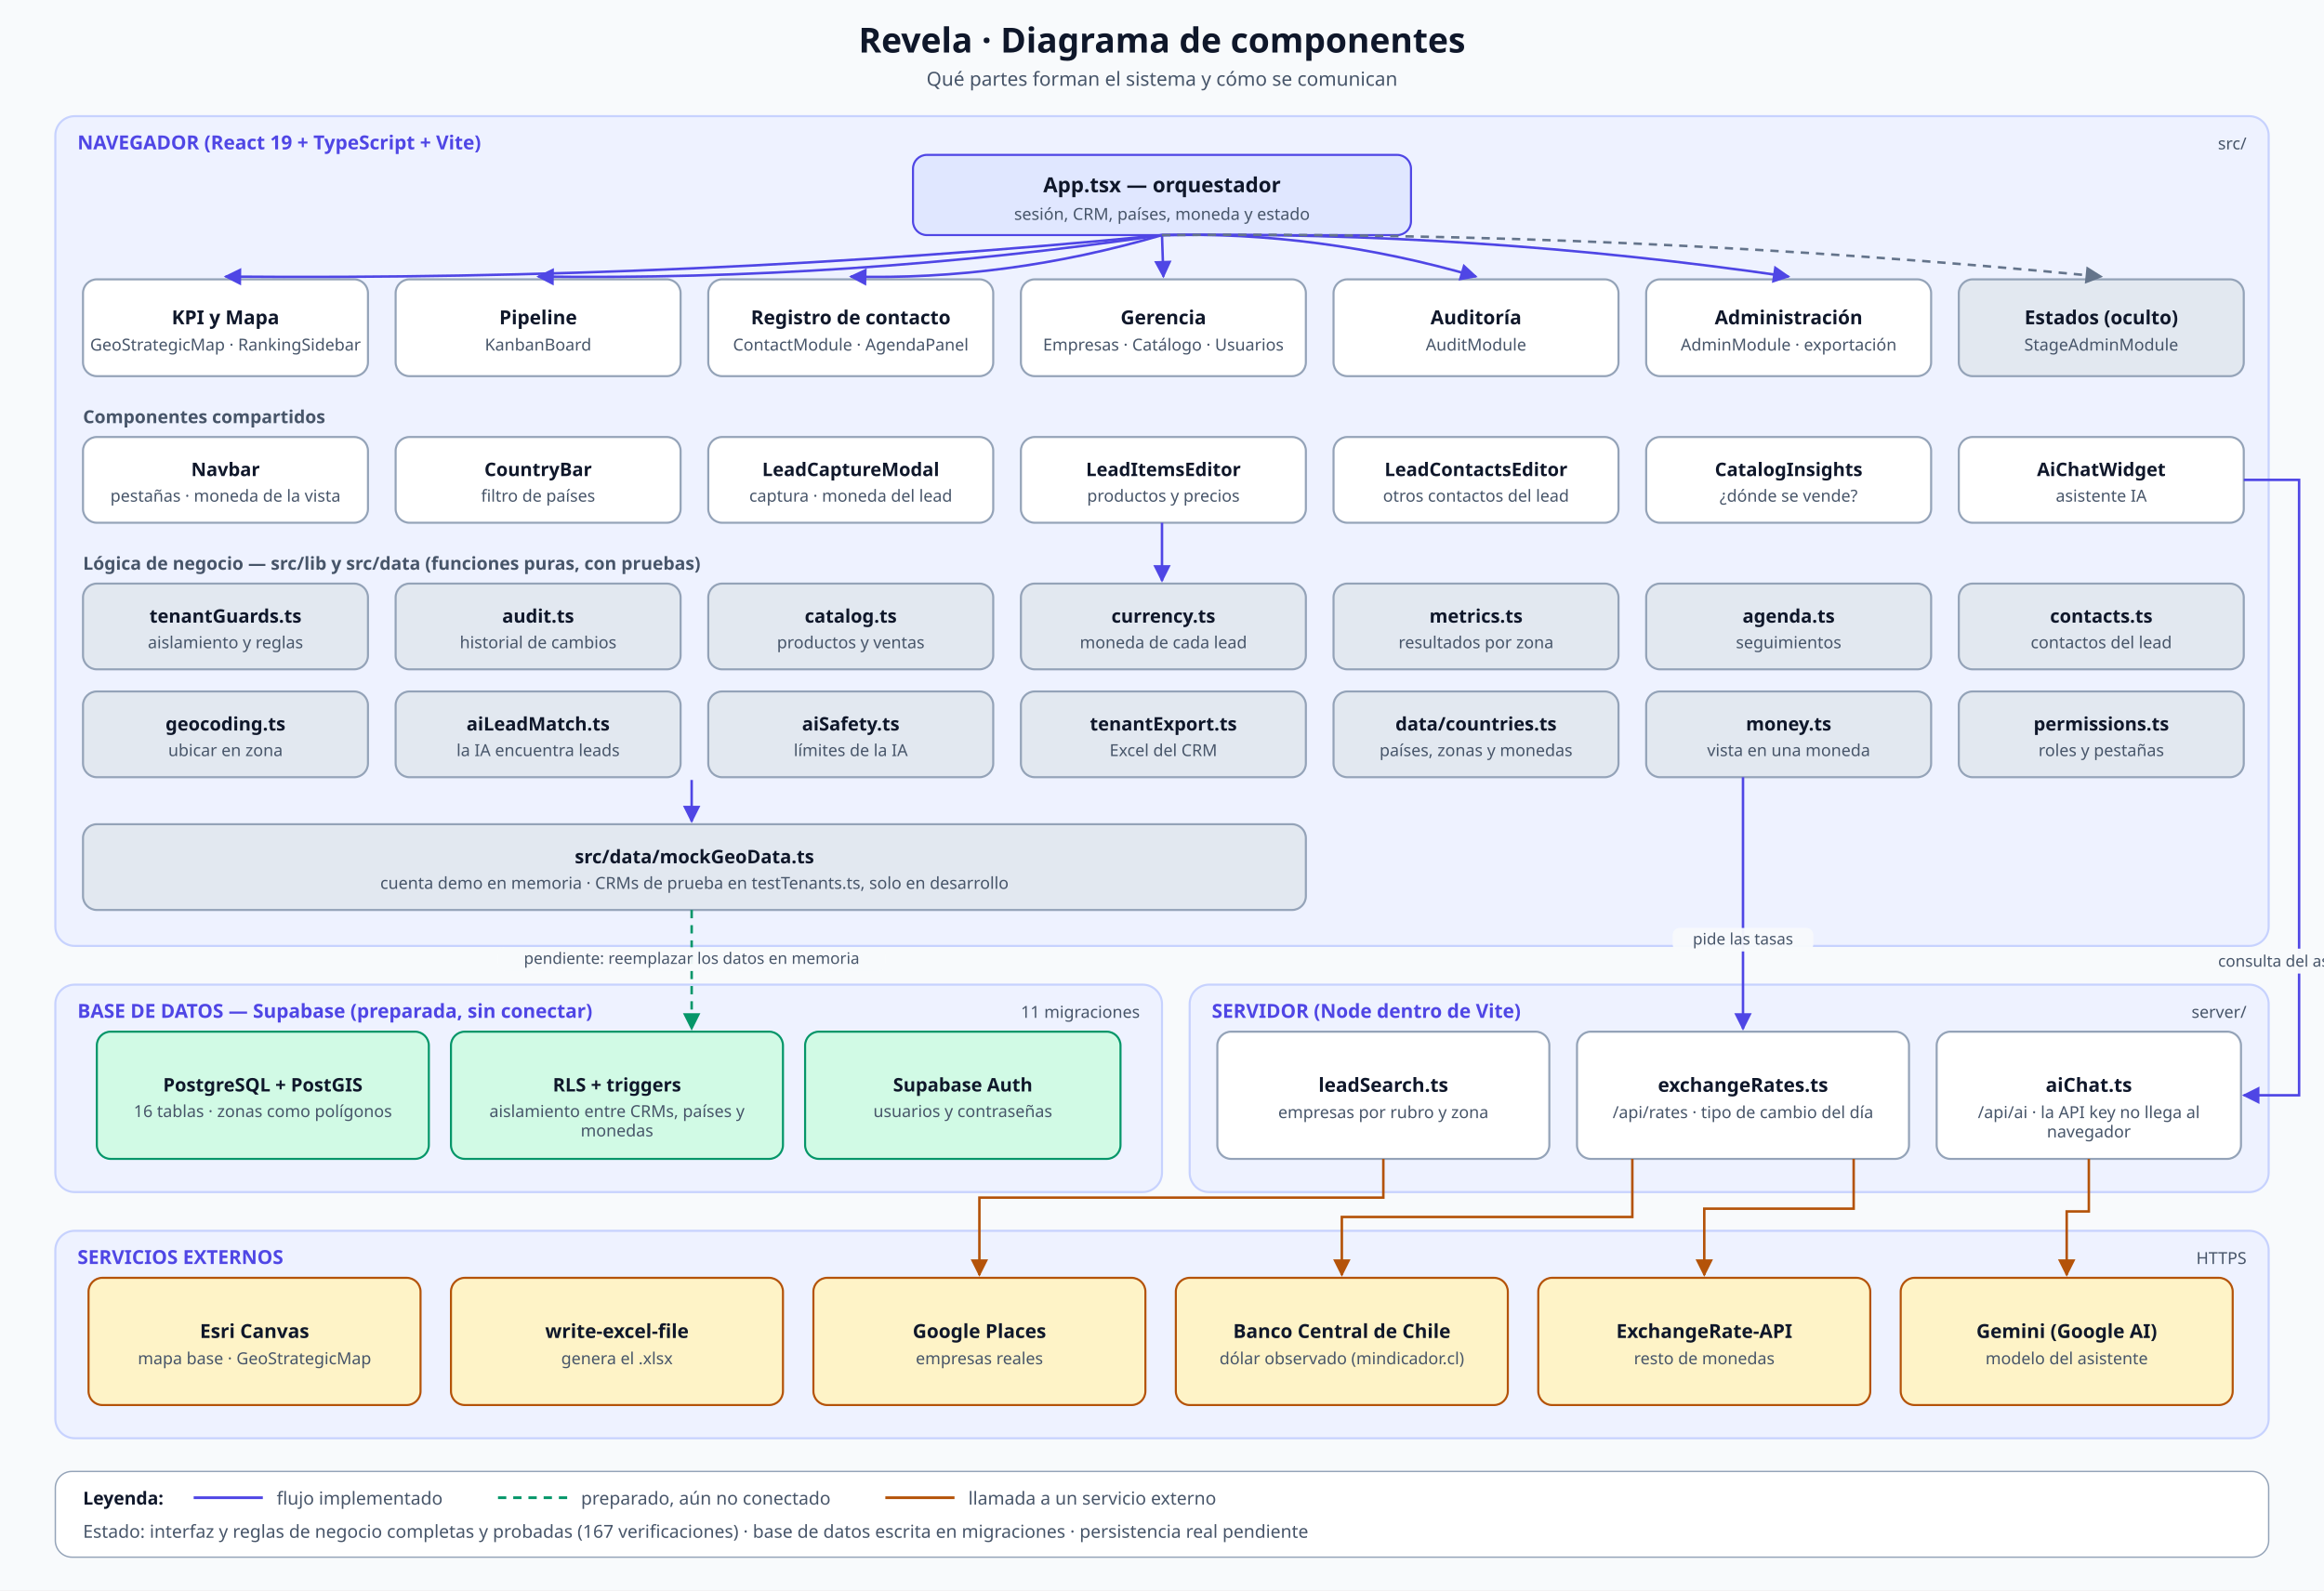
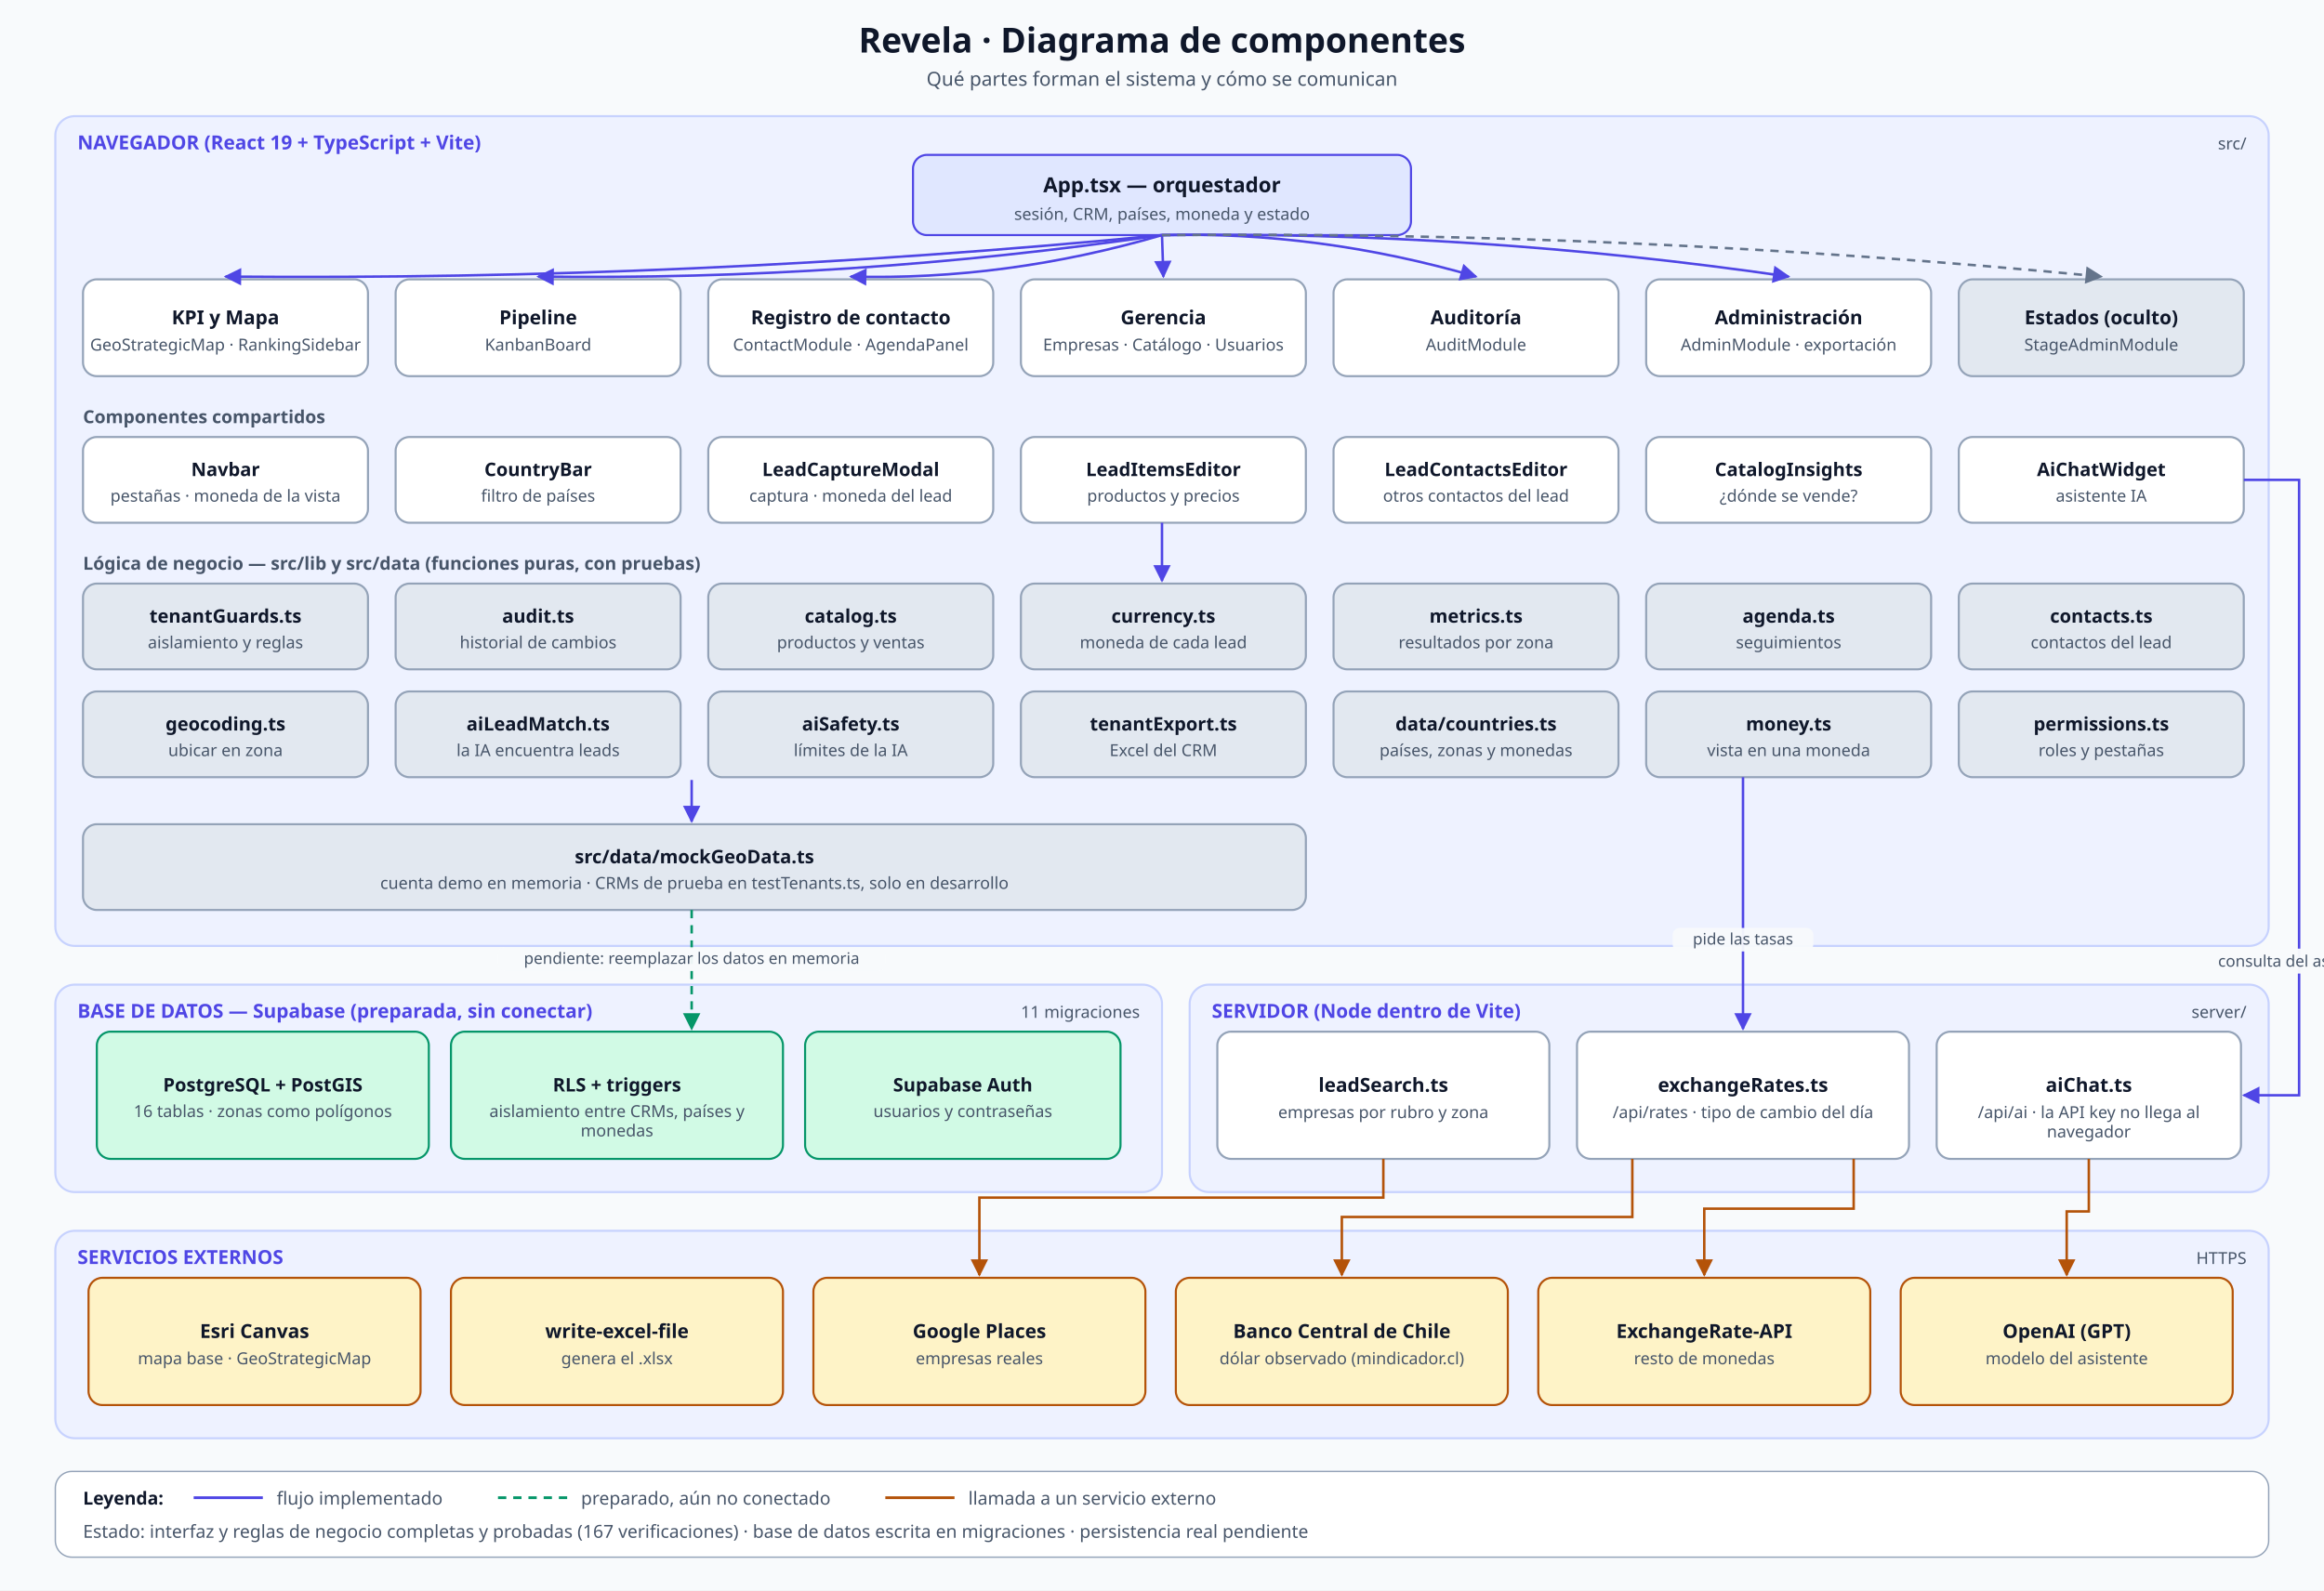
<svg xmlns="http://www.w3.org/2000/svg" width="1680" height="1150" viewBox="0 0 1680 1150">
  <defs>
    <marker id="punta-64748B" viewBox="0 0 10 10" refX="9" refY="5" markerWidth="7" markerHeight="7" orient="auto-start-reverse">
      <path d="M 0 0 L 10 5 L 0 10 z" fill="#64748B" />
    </marker>
    <marker id="punta-4F46E5" viewBox="0 0 10 10" refX="9" refY="5" markerWidth="7" markerHeight="7" orient="auto-start-reverse">
      <path d="M 0 0 L 10 5 L 0 10 z" fill="#4F46E5" />
    </marker>
    <marker id="punta-059669" viewBox="0 0 10 10" refX="9" refY="5" markerWidth="7" markerHeight="7" orient="auto-start-reverse">
      <path d="M 0 0 L 10 5 L 0 10 z" fill="#059669" />
    </marker>
    <marker id="punta-DC2626" viewBox="0 0 10 10" refX="9" refY="5" markerWidth="7" markerHeight="7" orient="auto-start-reverse">
      <path d="M 0 0 L 10 5 L 0 10 z" fill="#DC2626" />
    </marker>
    <marker id="punta-B45309" viewBox="0 0 10 10" refX="9" refY="5" markerWidth="7" markerHeight="7" orient="auto-start-reverse">
      <path d="M 0 0 L 10 5 L 0 10 z" fill="#B45309" />
    </marker>
  </defs>
  <rect width="1680" height="1150" fill="#F8FAFC" />
  <text x="840" y="38" font-size="25" font-weight="700" fill="#0F172A" text-anchor="middle" font-family="'Segoe UI', system-ui, sans-serif">Revela · Diagrama de componentes</text>
  <text x="840" y="62" font-size="14" font-weight="400" fill="#475569" text-anchor="middle" font-family="'Segoe UI', system-ui, sans-serif">Qué partes forman el sistema y cómo se comunican</text>
  <rect x="40" y="84" width="1600" height="600" rx="14" fill="#EEF2FF" stroke="#C7D2FE" stroke-width="1.5" />
  <text x="56" y="108" font-size="14" font-weight="700" fill="#4F46E5" text-anchor="start" font-family="'Segoe UI', system-ui, sans-serif">NAVEGADOR (React 19 + TypeScript + Vite)</text>
  <text x="1624" y="108" font-size="12" font-weight="400" fill="#475569" text-anchor="end" font-family="'Segoe UI', system-ui, sans-serif">src/</text>
  <rect x="660" y="112" width="360" height="58" rx="10" fill="#E0E7FF" stroke="#4F46E5" stroke-width="1.5" />
  <text x="840" y="139" font-size="15" font-weight="600" fill="#0F172A" text-anchor="middle" font-family="'Segoe UI', system-ui, sans-serif">App.tsx — orquestador</text>
  <text x="840" y="159" font-size="12" font-weight="400" fill="#475569" text-anchor="middle" font-family="'Segoe UI', system-ui, sans-serif">sesión, CRM, países, moneda y estado</text>
  <rect x="60" y="202" width="206" height="70" rx="10" fill="#FFFFFF" stroke="#94A3B8" stroke-width="1.5" />
  <text x="163" y="234.5" font-size="14" font-weight="600" fill="#0F172A" text-anchor="middle" font-family="'Segoe UI', system-ui, sans-serif">KPI y Mapa</text>
  <text x="163" y="253.5" font-size="12" font-weight="400" fill="#475569" text-anchor="middle" font-family="'Segoe UI', system-ui, sans-serif">GeoStrategicMap · RankingSidebar</text>
  <path d="M 840 170 Q 501.5 203 163 200" fill="none" stroke="#4F46E5" stroke-width="1.8" marker-end="url(#punta-4F46E5)" />
  <rect x="286" y="202" width="206" height="70" rx="10" fill="#FFFFFF" stroke="#94A3B8" stroke-width="1.5" />
  <text x="389" y="234.5" font-size="14" font-weight="600" fill="#0F172A" text-anchor="middle" font-family="'Segoe UI', system-ui, sans-serif">Pipeline</text>
  <text x="389" y="253.5" font-size="12" font-weight="400" fill="#475569" text-anchor="middle" font-family="'Segoe UI', system-ui, sans-serif">KanbanBoard</text>
  <path d="M 840 170 Q 614.5 203 389 200" fill="none" stroke="#4F46E5" stroke-width="1.8" marker-end="url(#punta-4F46E5)" />
  <rect x="512" y="202" width="206" height="70" rx="10" fill="#FFFFFF" stroke="#94A3B8" stroke-width="1.5" />
  <text x="615" y="234.5" font-size="14" font-weight="600" fill="#0F172A" text-anchor="middle" font-family="'Segoe UI', system-ui, sans-serif">Registro de contacto</text>
  <text x="615" y="253.5" font-size="12" font-weight="400" fill="#475569" text-anchor="middle" font-family="'Segoe UI', system-ui, sans-serif">ContactModule · AgendaPanel</text>
  <path d="M 840 170 Q 727.5 203 615 200" fill="none" stroke="#4F46E5" stroke-width="1.8" marker-end="url(#punta-4F46E5)" />
  <rect x="738" y="202" width="206" height="70" rx="10" fill="#FFFFFF" stroke="#94A3B8" stroke-width="1.5" />
  <text x="841" y="234.5" font-size="14" font-weight="600" fill="#0F172A" text-anchor="middle" font-family="'Segoe UI', system-ui, sans-serif">Gerencia</text>
  <text x="841" y="253.5" font-size="12" font-weight="400" fill="#475569" text-anchor="middle" font-family="'Segoe UI', system-ui, sans-serif">Empresas · Catálogo · Usuarios</text>
  <path d="M 840 170 L 841 200" fill="none" stroke="#4F46E5" stroke-width="1.8" marker-end="url(#punta-4F46E5)" />
  <rect x="964" y="202" width="206" height="70" rx="10" fill="#FFFFFF" stroke="#94A3B8" stroke-width="1.5" />
  <text x="1067" y="234.5" font-size="14" font-weight="600" fill="#0F172A" text-anchor="middle" font-family="'Segoe UI', system-ui, sans-serif">Auditoría</text>
  <text x="1067" y="253.5" font-size="12" font-weight="400" fill="#475569" text-anchor="middle" font-family="'Segoe UI', system-ui, sans-serif">AuditModule</text>
  <path d="M 840 170 Q 953.5 167 1067 200" fill="none" stroke="#4F46E5" stroke-width="1.8" marker-end="url(#punta-4F46E5)" />
  <rect x="1190" y="202" width="206" height="70" rx="10" fill="#FFFFFF" stroke="#94A3B8" stroke-width="1.5" />
  <text x="1293" y="234.5" font-size="14" font-weight="600" fill="#0F172A" text-anchor="middle" font-family="'Segoe UI', system-ui, sans-serif">Administración</text>
  <text x="1293" y="253.5" font-size="12" font-weight="400" fill="#475569" text-anchor="middle" font-family="'Segoe UI', system-ui, sans-serif">AdminModule · exportación</text>
  <path d="M 840 170 Q 1066.5 167 1293 200" fill="none" stroke="#4F46E5" stroke-width="1.8" marker-end="url(#punta-4F46E5)" />
  <rect x="1416" y="202" width="206" height="70" rx="10" fill="#E2E8F0" stroke="#94A3B8" stroke-width="1.5" />
  <text x="1519" y="234.5" font-size="14" font-weight="600" fill="#0F172A" text-anchor="middle" font-family="'Segoe UI', system-ui, sans-serif">Estados (oculto)</text>
  <text x="1519" y="253.5" font-size="12" font-weight="400" fill="#475569" text-anchor="middle" font-family="'Segoe UI', system-ui, sans-serif">StageAdminModule</text>
  <path d="M 840 170 Q 1179.5 167 1519 200" fill="none" stroke="#64748B" stroke-width="1.8" stroke-dasharray="6 5" marker-end="url(#punta-64748B)" />
  <text x="60" y="306" font-size="13" font-weight="700" fill="#475569" text-anchor="start" font-family="'Segoe UI', system-ui, sans-serif">Componentes compartidos</text>
  <rect x="60" y="316" width="206" height="62" rx="10" fill="#FFFFFF" stroke="#94A3B8" stroke-width="1.5" />
  <text x="163" y="344.25" font-size="13.5" font-weight="600" fill="#0F172A" text-anchor="middle" font-family="'Segoe UI', system-ui, sans-serif">Navbar</text>
  <text x="163" y="362.75" font-size="12" font-weight="400" fill="#475569" text-anchor="middle" font-family="'Segoe UI', system-ui, sans-serif">pestañas · moneda de la vista</text>
  <rect x="286" y="316" width="206" height="62" rx="10" fill="#FFFFFF" stroke="#94A3B8" stroke-width="1.5" />
  <text x="389" y="344.25" font-size="13.5" font-weight="600" fill="#0F172A" text-anchor="middle" font-family="'Segoe UI', system-ui, sans-serif">CountryBar</text>
  <text x="389" y="362.75" font-size="12" font-weight="400" fill="#475569" text-anchor="middle" font-family="'Segoe UI', system-ui, sans-serif">filtro de países</text>
  <rect x="512" y="316" width="206" height="62" rx="10" fill="#FFFFFF" stroke="#94A3B8" stroke-width="1.5" />
  <text x="615" y="344.25" font-size="13.5" font-weight="600" fill="#0F172A" text-anchor="middle" font-family="'Segoe UI', system-ui, sans-serif">LeadCaptureModal</text>
  <text x="615" y="362.75" font-size="12" font-weight="400" fill="#475569" text-anchor="middle" font-family="'Segoe UI', system-ui, sans-serif">captura · moneda del lead</text>
  <rect x="738" y="316" width="206" height="62" rx="10" fill="#FFFFFF" stroke="#94A3B8" stroke-width="1.5" />
  <text x="841" y="344.25" font-size="13.5" font-weight="600" fill="#0F172A" text-anchor="middle" font-family="'Segoe UI', system-ui, sans-serif">LeadItemsEditor</text>
  <text x="841" y="362.75" font-size="12" font-weight="400" fill="#475569" text-anchor="middle" font-family="'Segoe UI', system-ui, sans-serif">productos y precios</text>
  <rect x="964" y="316" width="206" height="62" rx="10" fill="#FFFFFF" stroke="#94A3B8" stroke-width="1.5" />
  <text x="1067" y="344.25" font-size="13.5" font-weight="600" fill="#0F172A" text-anchor="middle" font-family="'Segoe UI', system-ui, sans-serif">LeadContactsEditor</text>
  <text x="1067" y="362.75" font-size="12" font-weight="400" fill="#475569" text-anchor="middle" font-family="'Segoe UI', system-ui, sans-serif">otros contactos del lead</text>
  <rect x="1190" y="316" width="206" height="62" rx="10" fill="#FFFFFF" stroke="#94A3B8" stroke-width="1.5" />
  <text x="1293" y="344.25" font-size="13.5" font-weight="600" fill="#0F172A" text-anchor="middle" font-family="'Segoe UI', system-ui, sans-serif">CatalogInsights</text>
  <text x="1293" y="362.75" font-size="12" font-weight="400" fill="#475569" text-anchor="middle" font-family="'Segoe UI', system-ui, sans-serif">¿dónde se vende?</text>
  <rect x="1416" y="316" width="206" height="62" rx="10" fill="#FFFFFF" stroke="#94A3B8" stroke-width="1.5" />
  <text x="1519" y="344.25" font-size="13.5" font-weight="600" fill="#0F172A" text-anchor="middle" font-family="'Segoe UI', system-ui, sans-serif">AiChatWidget</text>
  <text x="1519" y="362.75" font-size="12" font-weight="400" fill="#475569" text-anchor="middle" font-family="'Segoe UI', system-ui, sans-serif">asistente IA</text>
  <text x="60" y="412" font-size="13" font-weight="700" fill="#475569" text-anchor="start" font-family="'Segoe UI', system-ui, sans-serif">Lógica de negocio — src/lib y src/data (funciones puras, con pruebas)</text>
  <rect x="60" y="422" width="206" height="62" rx="10" fill="#E2E8F0" stroke="#94A3B8" stroke-width="1.5" />
  <text x="163" y="450.25" font-size="13.5" font-weight="600" fill="#0F172A" text-anchor="middle" font-family="'Segoe UI', system-ui, sans-serif">tenantGuards.ts</text>
  <text x="163" y="468.75" font-size="12" font-weight="400" fill="#475569" text-anchor="middle" font-family="'Segoe UI', system-ui, sans-serif">aislamiento y reglas</text>
  <rect x="286" y="422" width="206" height="62" rx="10" fill="#E2E8F0" stroke="#94A3B8" stroke-width="1.5" />
  <text x="389" y="450.25" font-size="13.5" font-weight="600" fill="#0F172A" text-anchor="middle" font-family="'Segoe UI', system-ui, sans-serif">audit.ts</text>
  <text x="389" y="468.75" font-size="12" font-weight="400" fill="#475569" text-anchor="middle" font-family="'Segoe UI', system-ui, sans-serif">historial de cambios</text>
  <rect x="512" y="422" width="206" height="62" rx="10" fill="#E2E8F0" stroke="#94A3B8" stroke-width="1.5" />
  <text x="615" y="450.25" font-size="13.5" font-weight="600" fill="#0F172A" text-anchor="middle" font-family="'Segoe UI', system-ui, sans-serif">catalog.ts</text>
  <text x="615" y="468.75" font-size="12" font-weight="400" fill="#475569" text-anchor="middle" font-family="'Segoe UI', system-ui, sans-serif">productos y ventas</text>
  <rect x="738" y="422" width="206" height="62" rx="10" fill="#E2E8F0" stroke="#94A3B8" stroke-width="1.5" />
  <text x="841" y="450.25" font-size="13.5" font-weight="600" fill="#0F172A" text-anchor="middle" font-family="'Segoe UI', system-ui, sans-serif">currency.ts</text>
  <text x="841" y="468.75" font-size="12" font-weight="400" fill="#475569" text-anchor="middle" font-family="'Segoe UI', system-ui, sans-serif">moneda de cada lead</text>
  <rect x="964" y="422" width="206" height="62" rx="10" fill="#E2E8F0" stroke="#94A3B8" stroke-width="1.5" />
  <text x="1067" y="450.25" font-size="13.5" font-weight="600" fill="#0F172A" text-anchor="middle" font-family="'Segoe UI', system-ui, sans-serif">metrics.ts</text>
  <text x="1067" y="468.75" font-size="12" font-weight="400" fill="#475569" text-anchor="middle" font-family="'Segoe UI', system-ui, sans-serif">resultados por zona</text>
  <rect x="1190" y="422" width="206" height="62" rx="10" fill="#E2E8F0" stroke="#94A3B8" stroke-width="1.5" />
  <text x="1293" y="450.25" font-size="13.5" font-weight="600" fill="#0F172A" text-anchor="middle" font-family="'Segoe UI', system-ui, sans-serif">agenda.ts</text>
  <text x="1293" y="468.75" font-size="12" font-weight="400" fill="#475569" text-anchor="middle" font-family="'Segoe UI', system-ui, sans-serif">seguimientos</text>
  <rect x="1416" y="422" width="206" height="62" rx="10" fill="#E2E8F0" stroke="#94A3B8" stroke-width="1.5" />
  <text x="1519" y="450.25" font-size="13.5" font-weight="600" fill="#0F172A" text-anchor="middle" font-family="'Segoe UI', system-ui, sans-serif">contacts.ts</text>
  <text x="1519" y="468.75" font-size="12" font-weight="400" fill="#475569" text-anchor="middle" font-family="'Segoe UI', system-ui, sans-serif">contactos del lead</text>
  <rect x="60" y="500" width="206" height="62" rx="10" fill="#E2E8F0" stroke="#94A3B8" stroke-width="1.5" />
  <text x="163" y="528.25" font-size="13.5" font-weight="600" fill="#0F172A" text-anchor="middle" font-family="'Segoe UI', system-ui, sans-serif">geocoding.ts</text>
  <text x="163" y="546.75" font-size="12" font-weight="400" fill="#475569" text-anchor="middle" font-family="'Segoe UI', system-ui, sans-serif">ubicar en zona</text>
  <rect x="286" y="500" width="206" height="62" rx="10" fill="#E2E8F0" stroke="#94A3B8" stroke-width="1.5" />
  <text x="389" y="528.25" font-size="13.5" font-weight="600" fill="#0F172A" text-anchor="middle" font-family="'Segoe UI', system-ui, sans-serif">aiLeadMatch.ts</text>
  <text x="389" y="546.75" font-size="12" font-weight="400" fill="#475569" text-anchor="middle" font-family="'Segoe UI', system-ui, sans-serif">la IA encuentra leads</text>
  <rect x="512" y="500" width="206" height="62" rx="10" fill="#E2E8F0" stroke="#94A3B8" stroke-width="1.5" />
  <text x="615" y="528.25" font-size="13.5" font-weight="600" fill="#0F172A" text-anchor="middle" font-family="'Segoe UI', system-ui, sans-serif">aiSafety.ts</text>
  <text x="615" y="546.75" font-size="12" font-weight="400" fill="#475569" text-anchor="middle" font-family="'Segoe UI', system-ui, sans-serif">límites de la IA</text>
  <rect x="738" y="500" width="206" height="62" rx="10" fill="#E2E8F0" stroke="#94A3B8" stroke-width="1.5" />
  <text x="841" y="528.25" font-size="13.5" font-weight="600" fill="#0F172A" text-anchor="middle" font-family="'Segoe UI', system-ui, sans-serif">tenantExport.ts</text>
  <text x="841" y="546.75" font-size="12" font-weight="400" fill="#475569" text-anchor="middle" font-family="'Segoe UI', system-ui, sans-serif">Excel del CRM</text>
  <rect x="964" y="500" width="206" height="62" rx="10" fill="#E2E8F0" stroke="#94A3B8" stroke-width="1.5" />
  <text x="1067" y="528.25" font-size="13.5" font-weight="600" fill="#0F172A" text-anchor="middle" font-family="'Segoe UI', system-ui, sans-serif">data/countries.ts</text>
  <text x="1067" y="546.75" font-size="12" font-weight="400" fill="#475569" text-anchor="middle" font-family="'Segoe UI', system-ui, sans-serif">países, zonas y monedas</text>
  <rect x="1190" y="500" width="206" height="62" rx="10" fill="#E2E8F0" stroke="#94A3B8" stroke-width="1.5" />
  <text x="1293" y="528.25" font-size="13.5" font-weight="600" fill="#0F172A" text-anchor="middle" font-family="'Segoe UI', system-ui, sans-serif">money.ts</text>
  <text x="1293" y="546.75" font-size="12" font-weight="400" fill="#475569" text-anchor="middle" font-family="'Segoe UI', system-ui, sans-serif">vista en una moneda</text>
  <rect x="1416" y="500" width="206" height="62" rx="10" fill="#E2E8F0" stroke="#94A3B8" stroke-width="1.5" />
  <text x="1519" y="528.25" font-size="13.5" font-weight="600" fill="#0F172A" text-anchor="middle" font-family="'Segoe UI', system-ui, sans-serif">permissions.ts</text>
  <text x="1519" y="546.75" font-size="12" font-weight="400" fill="#475569" text-anchor="middle" font-family="'Segoe UI', system-ui, sans-serif">roles y pestañas</text>
  <path d="M 840 378 L 840 420" fill="none" stroke="#4F46E5" stroke-width="1.8" marker-end="url(#punta-4F46E5)" />
  <rect x="60" y="596" width="884" height="62" rx="10" fill="#E2E8F0" stroke="#94A3B8" stroke-width="1.5" />
  <text x="502" y="624.25" font-size="13.5" font-weight="600" fill="#0F172A" text-anchor="middle" font-family="'Segoe UI', system-ui, sans-serif">src/data/mockGeoData.ts</text>
  <text x="502" y="642.75" font-size="12" font-weight="400" fill="#475569" text-anchor="middle" font-family="'Segoe UI', system-ui, sans-serif">cuenta demo en memoria · CRMs de prueba en testTenants.ts, solo en desarrollo</text>
  <path d="M 500 564 L 500 594" fill="none" stroke="#4F46E5" stroke-width="1.8" marker-end="url(#punta-4F46E5)" />
  <rect x="40" y="712" width="800" height="150" rx="14" fill="#EEF2FF" stroke="#C7D2FE" stroke-width="1.5" />
  <text x="56" y="736" font-size="14" font-weight="700" fill="#4F46E5" text-anchor="start" font-family="'Segoe UI', system-ui, sans-serif">BASE DE DATOS — Supabase (preparada, sin conectar)</text>
  <text x="824" y="736" font-size="12" font-weight="400" fill="#475569" text-anchor="end" font-family="'Segoe UI', system-ui, sans-serif">11 migraciones</text>
  <rect x="70" y="746" width="240" height="92" rx="10" fill="#D1FAE5" stroke="#059669" stroke-width="1.5" />
  <text x="190" y="789.25" font-size="13.5" font-weight="600" fill="#0F172A" text-anchor="middle" font-family="'Segoe UI', system-ui, sans-serif">PostgreSQL + PostGIS</text>
  <text x="190" y="807.75" font-size="12" font-weight="400" fill="#475569" text-anchor="middle" font-family="'Segoe UI', system-ui, sans-serif">16 tablas · zonas como polígonos</text>
  <rect x="326" y="746" width="240" height="92" rx="10" fill="#D1FAE5" stroke="#059669" stroke-width="1.5" />
  <text x="446" y="789.25" font-size="13.5" font-weight="600" fill="#0F172A" text-anchor="middle" font-family="'Segoe UI', system-ui, sans-serif">RLS + triggers</text>
  <text x="446" y="807.75" font-size="12" font-weight="400" fill="#475569" text-anchor="middle" font-family="'Segoe UI', system-ui, sans-serif">aislamiento entre CRMs, países y</text>
  <text x="446" y="821.75" font-size="12" font-weight="400" fill="#475569" text-anchor="middle" font-family="'Segoe UI', system-ui, sans-serif">monedas</text>
  <rect x="582" y="746" width="228" height="92" rx="10" fill="#D1FAE5" stroke="#059669" stroke-width="1.5" />
  <text x="696" y="789.25" font-size="13.5" font-weight="600" fill="#0F172A" text-anchor="middle" font-family="'Segoe UI', system-ui, sans-serif">Supabase Auth</text>
  <text x="696" y="807.75" font-size="12" font-weight="400" fill="#475569" text-anchor="middle" font-family="'Segoe UI', system-ui, sans-serif">usuarios y contraseñas</text>
  <rect x="860" y="712" width="780" height="150" rx="14" fill="#EEF2FF" stroke="#C7D2FE" stroke-width="1.5" />
  <text x="876" y="736" font-size="14" font-weight="700" fill="#4F46E5" text-anchor="start" font-family="'Segoe UI', system-ui, sans-serif">SERVIDOR (Node dentro de Vite)</text>
  <text x="1624" y="736" font-size="12" font-weight="400" fill="#475569" text-anchor="end" font-family="'Segoe UI', system-ui, sans-serif">server/</text>
  <rect x="880" y="746" width="240" height="92" rx="10" fill="#FFFFFF" stroke="#94A3B8" stroke-width="1.5" />
  <text x="1000" y="789.5" font-size="14" font-weight="600" fill="#0F172A" text-anchor="middle" font-family="'Segoe UI', system-ui, sans-serif">leadSearch.ts</text>
  <text x="1000" y="808.5" font-size="12" font-weight="400" fill="#475569" text-anchor="middle" font-family="'Segoe UI', system-ui, sans-serif">empresas por rubro y zona</text>
  <rect x="1140" y="746" width="240" height="92" rx="10" fill="#FFFFFF" stroke="#94A3B8" stroke-width="1.5" />
  <text x="1260" y="789.5" font-size="14" font-weight="600" fill="#0F172A" text-anchor="middle" font-family="'Segoe UI', system-ui, sans-serif">exchangeRates.ts</text>
  <text x="1260" y="808.5" font-size="12" font-weight="400" fill="#475569" text-anchor="middle" font-family="'Segoe UI', system-ui, sans-serif">/api/rates · tipo de cambio del día</text>
  <rect x="1400" y="746" width="220" height="92" rx="10" fill="#FFFFFF" stroke="#94A3B8" stroke-width="1.5" />
  <text x="1510" y="789.5" font-size="14" font-weight="600" fill="#0F172A" text-anchor="middle" font-family="'Segoe UI', system-ui, sans-serif">aiChat.ts</text>
  <text x="1510" y="808.5" font-size="12" font-weight="400" fill="#475569" text-anchor="middle" font-family="'Segoe UI', system-ui, sans-serif">/api/ai · la API key no llega al</text>
  <text x="1510" y="822.5" font-size="12" font-weight="400" fill="#475569" text-anchor="middle" font-family="'Segoe UI', system-ui, sans-serif">navegador</text>
  <rect x="40" y="890" width="1600" height="150" rx="14" fill="#EEF2FF" stroke="#C7D2FE" stroke-width="1.5" />
  <text x="56" y="914" font-size="14" font-weight="700" fill="#4F46E5" text-anchor="start" font-family="'Segoe UI', system-ui, sans-serif">SERVICIOS EXTERNOS</text>
  <text x="1624" y="914" font-size="12" font-weight="400" fill="#475569" text-anchor="end" font-family="'Segoe UI', system-ui, sans-serif">HTTPS</text>
  <rect x="64" y="924" width="240" height="92" rx="10" fill="#FEF3C7" stroke="#B45309" stroke-width="1.5" />
  <text x="184" y="967.5" font-size="14" font-weight="600" fill="#0F172A" text-anchor="middle" font-family="'Segoe UI', system-ui, sans-serif">Esri Canvas</text>
  <text x="184" y="986.5" font-size="12" font-weight="400" fill="#475569" text-anchor="middle" font-family="'Segoe UI', system-ui, sans-serif">mapa base · GeoStrategicMap</text>
  <rect x="326" y="924" width="240" height="92" rx="10" fill="#FEF3C7" stroke="#B45309" stroke-width="1.5" />
  <text x="446" y="967.5" font-size="14" font-weight="600" fill="#0F172A" text-anchor="middle" font-family="'Segoe UI', system-ui, sans-serif">write-excel-file</text>
  <text x="446" y="986.5" font-size="12" font-weight="400" fill="#475569" text-anchor="middle" font-family="'Segoe UI', system-ui, sans-serif">genera el .xlsx</text>
  <rect x="588" y="924" width="240" height="92" rx="10" fill="#FEF3C7" stroke="#B45309" stroke-width="1.5" />
  <text x="708" y="967.5" font-size="14" font-weight="600" fill="#0F172A" text-anchor="middle" font-family="'Segoe UI', system-ui, sans-serif">Google Places</text>
  <text x="708" y="986.5" font-size="12" font-weight="400" fill="#475569" text-anchor="middle" font-family="'Segoe UI', system-ui, sans-serif">empresas reales</text>
  <rect x="850" y="924" width="240" height="92" rx="10" fill="#FEF3C7" stroke="#B45309" stroke-width="1.5" />
  <text x="970" y="967.5" font-size="14" font-weight="600" fill="#0F172A" text-anchor="middle" font-family="'Segoe UI', system-ui, sans-serif">Banco Central de Chile</text>
  <text x="970" y="986.5" font-size="12" font-weight="400" fill="#475569" text-anchor="middle" font-family="'Segoe UI', system-ui, sans-serif">dólar observado (mindicador.cl)</text>
  <rect x="1112" y="924" width="240" height="92" rx="10" fill="#FEF3C7" stroke="#B45309" stroke-width="1.5" />
  <text x="1232" y="967.5" font-size="14" font-weight="600" fill="#0F172A" text-anchor="middle" font-family="'Segoe UI', system-ui, sans-serif">ExchangeRate-API</text>
  <text x="1232" y="986.5" font-size="12" font-weight="400" fill="#475569" text-anchor="middle" font-family="'Segoe UI', system-ui, sans-serif">resto de monedas</text>
  <rect x="1374" y="924" width="240" height="92" rx="10" fill="#FEF3C7" stroke="#B45309" stroke-width="1.5" />
-   <text x="1494" y="967.5" font-size="14" font-weight="600" fill="#0F172A" text-anchor="middle" font-family="'Segoe UI', system-ui, sans-serif">Gemini (Google AI)</text>
+   <text x="1494" y="967.5" font-size="14" font-weight="600" fill="#0F172A" text-anchor="middle" font-family="'Segoe UI', system-ui, sans-serif">OpenAI (GPT)</text>
  <text x="1494" y="986.5" font-size="12" font-weight="400" fill="#475569" text-anchor="middle" font-family="'Segoe UI', system-ui, sans-serif">modelo del asistente</text>
  <path d="M 1622 347 L 1662 347 L 1662 792 L 1622 792" fill="none" stroke="#4F46E5" stroke-width="1.8" marker-end="url(#punta-4F46E5)" />
  <rect x="1584.6" y="686" width="154.8" height="18" rx="5" fill="#F8FAFC" opacity="0.97" />
  <text x="1662" y="699" font-size="11.5" font-weight="400" fill="#475569" text-anchor="middle" font-family="'Segoe UI', system-ui, sans-serif">consulta del asistente</text>
  <path d="M 1260 562 L 1260 744" fill="none" stroke="#4F46E5" stroke-width="1.8" marker-end="url(#punta-4F46E5)" />
  <rect x="1209.2" y="671" width="101.6" height="17" rx="5" fill="#F8FAFC" opacity="0.95" />
  <text x="1260" y="683" font-size="11.5" font-weight="400" fill="#475569" text-anchor="middle" font-family="'Segoe UI', system-ui, sans-serif">pide las tasas</text>
  <path d="M 500 658 L 500 744" fill="none" stroke="#059669" stroke-width="1.8" stroke-dasharray="6 5" marker-end="url(#punta-059669)" />
  <rect x="359.6" y="685" width="280.8" height="17" rx="5" fill="#F8FAFC" opacity="0.95" />
  <text x="500" y="697" font-size="11.5" font-weight="400" fill="#475569" text-anchor="middle" font-family="'Segoe UI', system-ui, sans-serif">pendiente: reemplazar los datos en memoria</text>
  <path d="M 1000 838 L 1000 866 L 708 866 L 708 922" fill="none" stroke="#B45309" stroke-width="1.8" marker-end="url(#punta-B45309)" />
  <path d="M 1180 838 L 1180 880 L 970 880 L 970 922" fill="none" stroke="#B45309" stroke-width="1.8" marker-end="url(#punta-B45309)" />
  <path d="M 1340 838 L 1340 874 L 1232 874 L 1232 922" fill="none" stroke="#B45309" stroke-width="1.8" marker-end="url(#punta-B45309)" />
  <path d="M 1510 838 L 1510 876 L 1494 876 L 1494 922" fill="none" stroke="#B45309" stroke-width="1.8" marker-end="url(#punta-B45309)" />
  <rect x="40" y="1064" width="1600" height="62" rx="12" fill="#FFFFFF" stroke="#94A3B8" />
  <text x="60" y="1088" font-size="13" font-weight="700" fill="#0F172A" text-anchor="start" font-family="'Segoe UI', system-ui, sans-serif">Leyenda:</text>
  <line x1="140" y1="1083" x2="190" y2="1083" stroke="#4F46E5" stroke-width="2" />
  <text x="200" y="1088" font-size="13" font-weight="400" fill="#475569" text-anchor="start" font-family="'Segoe UI', system-ui, sans-serif">flujo implementado</text>
  <line x1="360" y1="1083" x2="410" y2="1083" stroke="#059669" stroke-width="2" stroke-dasharray="6 5" />
  <text x="420" y="1088" font-size="13" font-weight="400" fill="#475569" text-anchor="start" font-family="'Segoe UI', system-ui, sans-serif">preparado, aún no conectado</text>
  <line x1="640" y1="1083" x2="690" y2="1083" stroke="#B45309" stroke-width="2" />
  <text x="700" y="1088" font-size="13" font-weight="400" fill="#475569" text-anchor="start" font-family="'Segoe UI', system-ui, sans-serif">llamada a un servicio externo</text>
  <text x="60" y="1112" font-size="13" font-weight="400" fill="#475569" text-anchor="start" font-family="'Segoe UI', system-ui, sans-serif">Estado: interfaz y reglas de negocio completas y probadas (167 verificaciones) · base de datos escrita en migraciones · persistencia real pendiente</text>
</svg>
